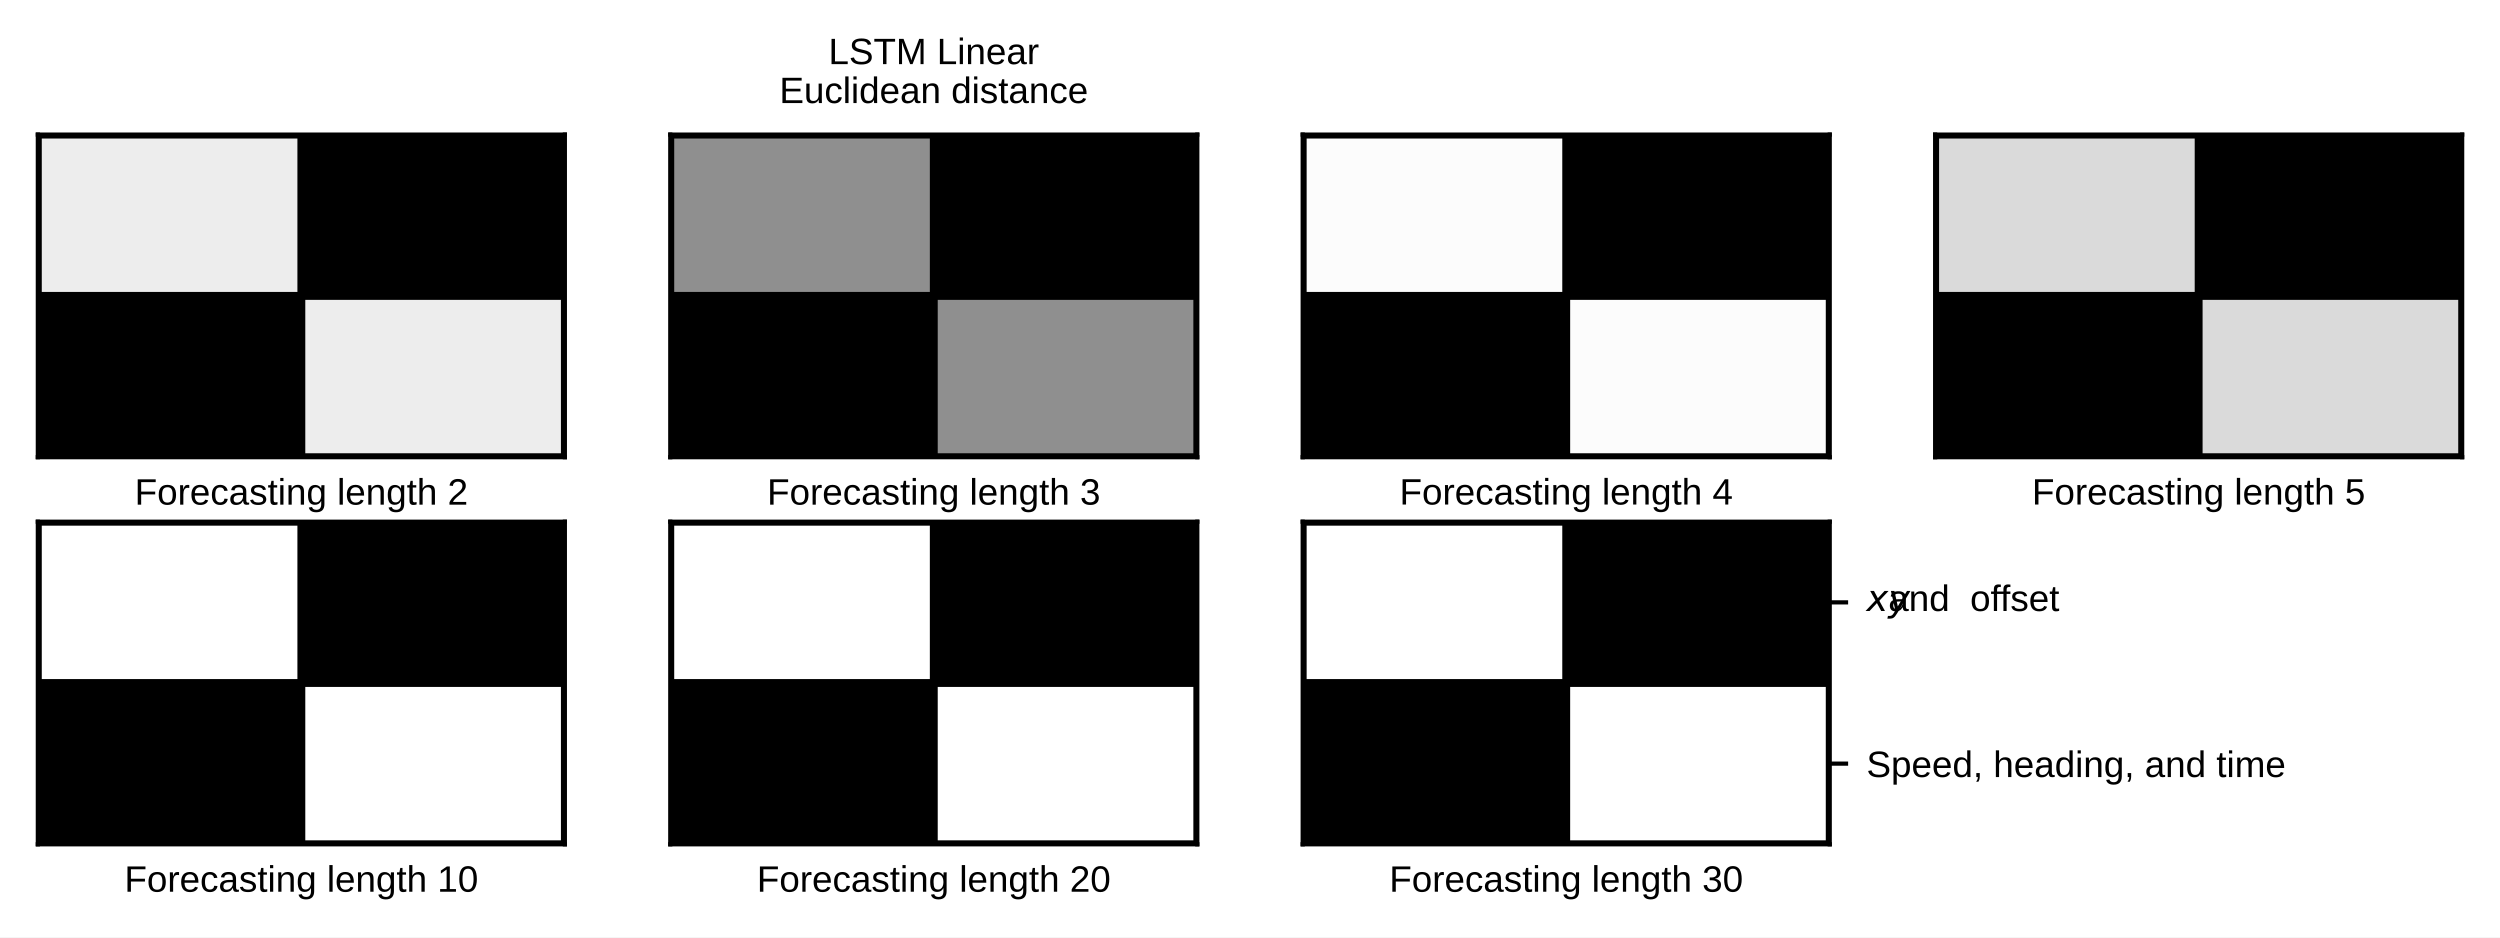
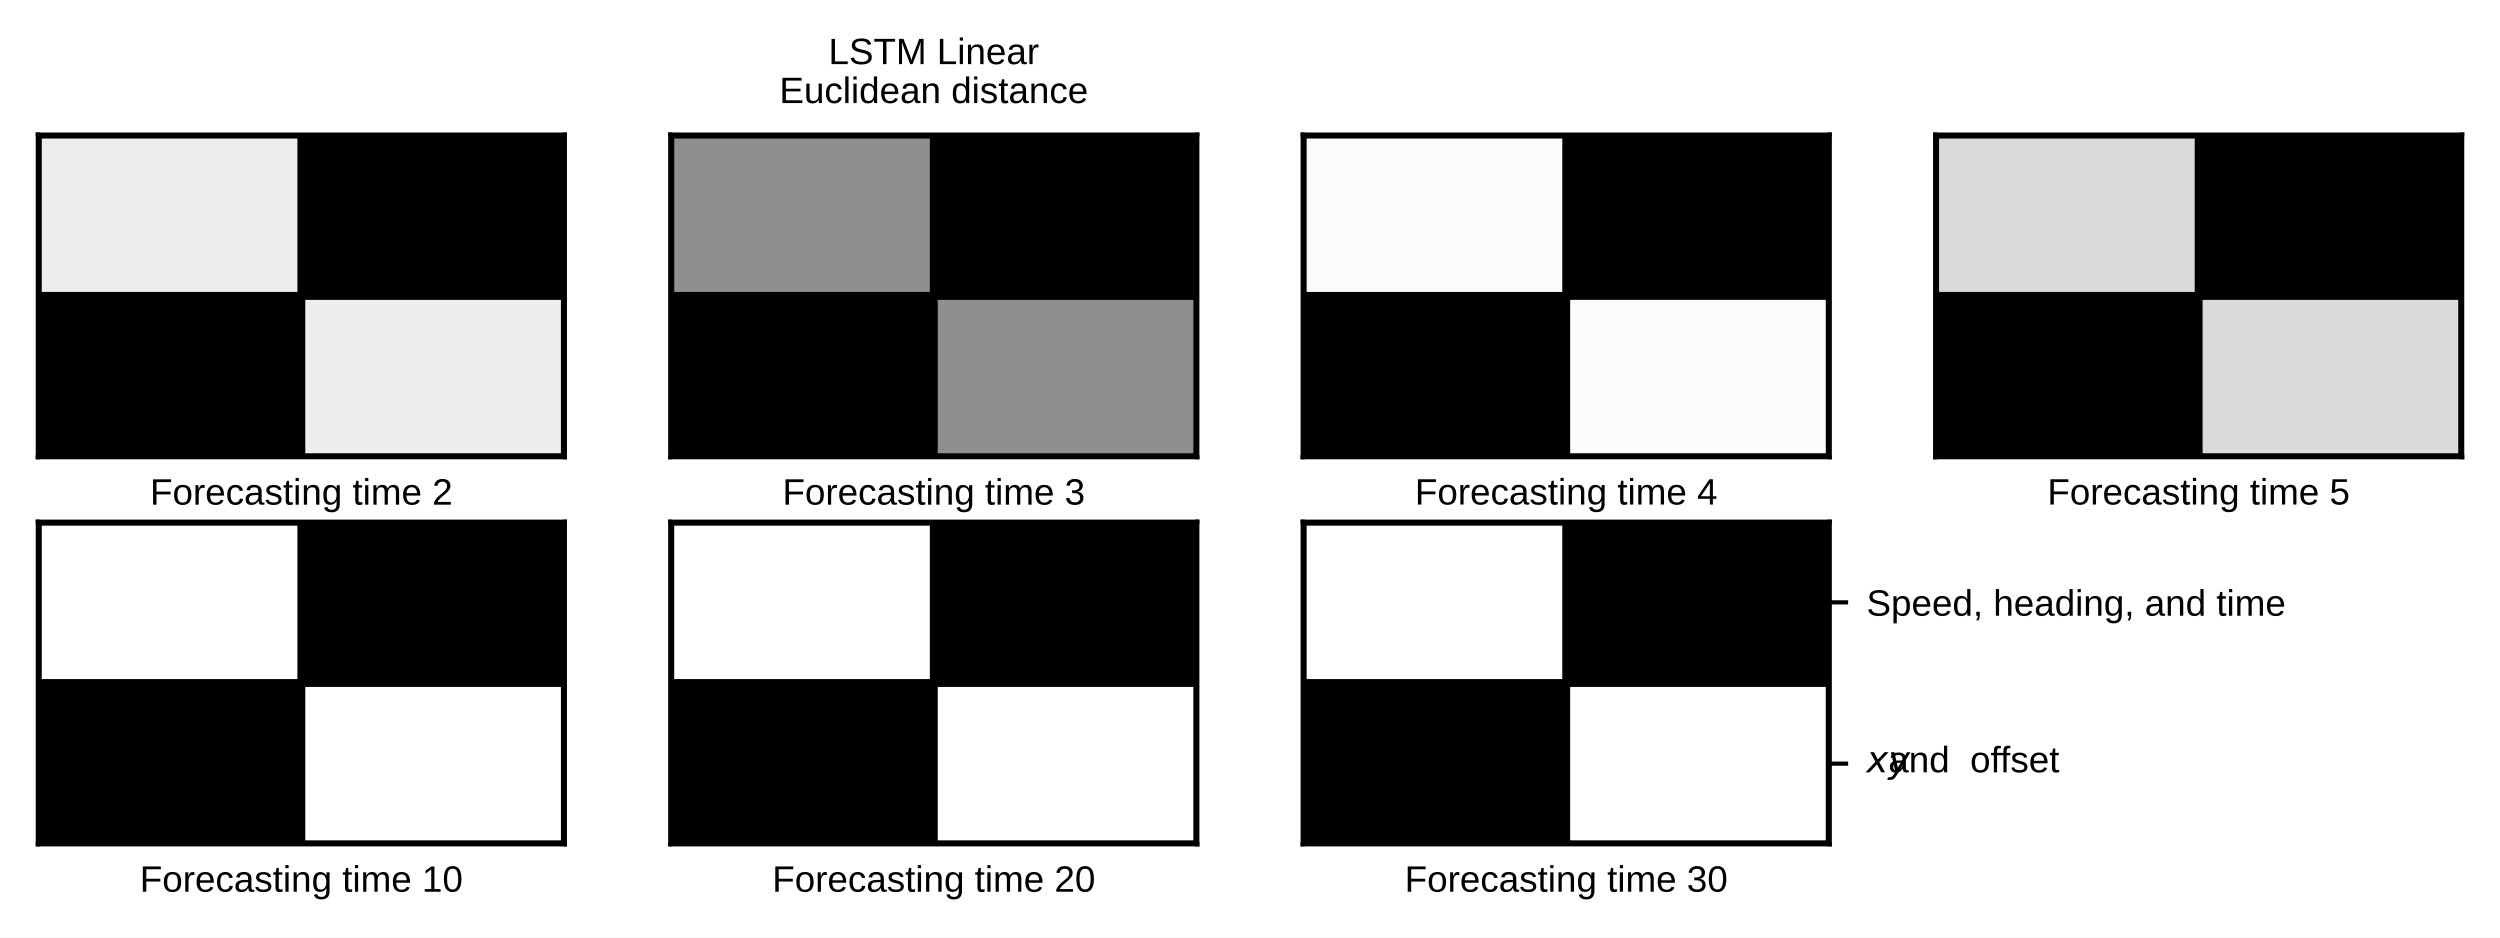
<svg xmlns="http://www.w3.org/2000/svg" xmlns:xlink="http://www.w3.org/1999/xlink" width="475.739pt" height="178.372pt" viewBox="0 0 475.739 178.372" version="1.1">
  <defs>
    <style type="text/css">*{stroke-linejoin: round; stroke-linecap: butt}</style>
  </defs>
  <g id="figure_1">
    <g id="patch_1">
      <path d="M 0 178.372  L 475.739 178.372  L 475.739 0  L 0 0  z " style="fill: #ffffff" />
    </g>
    <g id="axes_1">
      <g id="patch_2">
        <path d="M 7.2 87.002  L 107.491 87.002  L 107.491 25.614  L 7.2 25.614  z " style="fill: #ffffff" />
      </g>
      <g id="PolyCollection_1">
        <defs>
-           <path id="mf400316bfb" d="M 7.2 -122.064  L 7.2 -91.37  L 57.345 -91.37  L 57.345 -122.064  L 57.345 -122.064  L 7.2 -122.064  z " style="stroke: #000000" />
-         </defs>
-         <g clip-path="url(#pa39feb4197)">
-           <use xlink:href="#mf400316bfb" x="0" y="178.372" style="stroke: #000000" />
+           <path id="m8314c76e6b" d="M 7.2 -122.064  L 7.2 -91.37  L 57.345 -91.37  L 57.345 -122.064  L 57.345 -122.064  L 7.2 -122.064  z " style="stroke: #000000" />
+         </defs>
+         <g clip-path="url(#p6c5da72aea)">
+           <use xlink:href="#m8314c76e6b" x="0" y="178.372" style="stroke: #000000" />
        </g>
      </g>
      <g id="PolyCollection_2">
        <defs>
-           <path id="mfe07638ce0" d="M 7.2 -152.758  L 7.2 -122.064  L 57.345 -122.064  L 57.345 -152.758  L 57.345 -152.758  L 7.2 -152.758  z " style="stroke: #ededed" />
-         </defs>
-         <g clip-path="url(#pa39feb4197)">
-           <use xlink:href="#mfe07638ce0" x="0" y="178.372" style="fill: #ededed; stroke: #ededed" />
+           <path id="ma9a4e4df95" d="M 7.2 -152.758  L 7.2 -122.064  L 57.345 -122.064  L 57.345 -152.758  L 57.345 -152.758  L 7.2 -152.758  z " style="stroke: #ededed" />
+         </defs>
+         <g clip-path="url(#p6c5da72aea)">
+           <use xlink:href="#ma9a4e4df95" x="0" y="178.372" style="fill: #ededed; stroke: #ededed" />
        </g>
      </g>
      <g id="PolyCollection_3">
        <defs>
-           <path id="m0227c30275" d="M 57.345 -122.064  L 57.345 -91.37  L 107.491 -91.37  L 107.491 -122.064  L 107.491 -122.064  L 57.345 -122.064  z " style="stroke: #ededed" />
-         </defs>
-         <g clip-path="url(#pa39feb4197)">
-           <use xlink:href="#m0227c30275" x="0" y="178.372" style="fill: #ededed; stroke: #ededed" />
+           <path id="m4bf98675f6" d="M 57.345 -122.064  L 57.345 -91.37  L 107.491 -91.37  L 107.491 -122.064  L 107.491 -122.064  L 57.345 -122.064  z " style="stroke: #ededed" />
+         </defs>
+         <g clip-path="url(#p6c5da72aea)">
+           <use xlink:href="#m4bf98675f6" x="0" y="178.372" style="fill: #ededed; stroke: #ededed" />
        </g>
      </g>
      <g id="PolyCollection_4">
        <defs>
-           <path id="mcc2dabfbc1" d="M 57.345 -152.758  L 57.345 -122.064  L 107.491 -122.064  L 107.491 -152.758  L 107.491 -152.758  L 57.345 -152.758  z " style="stroke: #000000" />
-         </defs>
-         <g clip-path="url(#pa39feb4197)">
-           <use xlink:href="#mcc2dabfbc1" x="0" y="178.372" style="stroke: #000000" />
+           <path id="mb73d7c0e45" d="M 57.345 -152.758  L 57.345 -122.064  L 107.491 -122.064  L 107.491 -152.758  L 107.491 -152.758  L 57.345 -152.758  z " style="stroke: #000000" />
+         </defs>
+         <g clip-path="url(#p6c5da72aea)">
+           <use xlink:href="#mb73d7c0e45" x="0" y="178.372" style="stroke: #000000" />
        </g>
      </g>
      <g id="matplotlib.axis_1">
        <g id="text_1">
-           <text style="font: 7px 'Arial'; text-anchor: middle" x="57.345" y="96.033" transform="rotate(-0 57.3455 96.03333)">Forecasting length 2</text>
+           <text style="font: 7px 'Arial'; text-anchor: middle" x="57.345" y="96.033" transform="rotate(-0 57.3455 96.03333)">Forecasting time 2</text>
        </g>
      </g>
      <g id="matplotlib.axis_2" />
      <g id="line2d_1">
-         <path d="M 7.2 87.002  L 7.2 25.614  " clip-path="url(#pa39feb4197)" style="fill: none; stroke: #000000; stroke-width: 1.5; stroke-linecap: square" />
+         <path d="M 7.2 87.002  L 7.2 25.614  " clip-path="url(#p6c5da72aea)" style="fill: none; stroke: #000000; stroke-width: 1.5; stroke-linecap: square" />
      </g>
      <g id="line2d_2">
-         <path d="M 7.2 87.002  L 107.491 87.002  " clip-path="url(#pa39feb4197)" style="fill: none; stroke: #000000; stroke-width: 1.5; stroke-linecap: square" />
+         <path d="M 7.2 87.002  L 107.491 87.002  " clip-path="url(#p6c5da72aea)" style="fill: none; stroke: #000000; stroke-width: 1.5; stroke-linecap: square" />
      </g>
      <g id="line2d_3">
-         <path d="M 57.345 87.002  L 57.345 25.614  " clip-path="url(#pa39feb4197)" style="fill: none; stroke: #000000; stroke-width: 1.5; stroke-linecap: square" />
+         <path d="M 57.345 87.002  L 57.345 25.614  " clip-path="url(#p6c5da72aea)" style="fill: none; stroke: #000000; stroke-width: 1.5; stroke-linecap: square" />
      </g>
      <g id="line2d_4">
-         <path d="M 7.2 56.308  L 107.491 56.308  " clip-path="url(#pa39feb4197)" style="fill: none; stroke: #000000; stroke-width: 1.5; stroke-linecap: square" />
+         <path d="M 7.2 56.308  L 107.491 56.308  " clip-path="url(#p6c5da72aea)" style="fill: none; stroke: #000000; stroke-width: 1.5; stroke-linecap: square" />
      </g>
      <g id="line2d_5">
-         <path d="M 107.491 87.002  L 107.491 25.614  " clip-path="url(#pa39feb4197)" style="fill: none; stroke: #000000; stroke-width: 1.5; stroke-linecap: square" />
+         <path d="M 107.491 87.002  L 107.491 25.614  " clip-path="url(#p6c5da72aea)" style="fill: none; stroke: #000000; stroke-width: 1.5; stroke-linecap: square" />
      </g>
      <g id="line2d_6">
-         <path d="M 7.2 25.614  L 107.491 25.614  " clip-path="url(#pa39feb4197)" style="fill: none; stroke: #000000; stroke-width: 1.5; stroke-linecap: square" />
+         <path d="M 7.2 25.614  L 107.491 25.614  " clip-path="url(#p6c5da72aea)" style="fill: none; stroke: #000000; stroke-width: 1.5; stroke-linecap: square" />
      </g>
      <g id="patch_3">
        <path d="M 7.2 87.002  L 7.2 25.614  " style="fill: none; stroke: #000000; stroke-width: 0.8; stroke-linejoin: miter; stroke-linecap: square" />
      </g>
      <g id="patch_4">
        <path d="M 107.491 87.002  L 107.491 25.614  " style="fill: none; stroke: #000000; stroke-width: 0.8; stroke-linejoin: miter; stroke-linecap: square" />
      </g>
      <g id="patch_5">
        <path d="M 7.2 87.002  L 107.491 87.002  " style="fill: none; stroke: #000000; stroke-width: 0.8; stroke-linejoin: miter; stroke-linecap: square" />
      </g>
      <g id="patch_6">
        <path d="M 7.2 25.614  L 107.491 25.614  " style="fill: none; stroke: #000000; stroke-width: 0.8; stroke-linejoin: miter; stroke-linecap: square" />
      </g>
    </g>
    <g id="axes_2">
      <g id="patch_7">
        <path d="M 127.549 87.002  L 227.84 87.002  L 227.84 25.614  L 127.549 25.614  z " style="fill: #ffffff" />
      </g>
      <g id="PolyCollection_5">
        <defs>
-           <path id="m4696176c67" d="M 127.549 -122.064  L 127.549 -91.37  L 177.695 -91.37  L 177.695 -122.064  L 177.695 -122.064  L 127.549 -122.064  z " style="stroke: #000000" />
-         </defs>
-         <g clip-path="url(#pc6fb4c601c)">
-           <use xlink:href="#m4696176c67" x="0" y="178.372" style="stroke: #000000" />
+           <path id="m1f03cf875f" d="M 127.549 -122.064  L 127.549 -91.37  L 177.695 -91.37  L 177.695 -122.064  L 177.695 -122.064  L 127.549 -122.064  z " style="stroke: #000000" />
+         </defs>
+         <g clip-path="url(#p5f15216872)">
+           <use xlink:href="#m1f03cf875f" x="0" y="178.372" style="stroke: #000000" />
        </g>
      </g>
      <g id="PolyCollection_6">
        <defs>
-           <path id="mbc554d046a" d="M 127.549 -152.758  L 127.549 -122.064  L 177.695 -122.064  L 177.695 -152.758  L 177.695 -152.758  L 127.549 -152.758  z " style="stroke: #8f8f8f" />
-         </defs>
-         <g clip-path="url(#pc6fb4c601c)">
-           <use xlink:href="#mbc554d046a" x="0" y="178.372" style="fill: #8f8f8f; stroke: #8f8f8f" />
+           <path id="m1bc006b5ba" d="M 127.549 -152.758  L 127.549 -122.064  L 177.695 -122.064  L 177.695 -152.758  L 177.695 -152.758  L 127.549 -152.758  z " style="stroke: #8f8f8f" />
+         </defs>
+         <g clip-path="url(#p5f15216872)">
+           <use xlink:href="#m1bc006b5ba" x="0" y="178.372" style="fill: #8f8f8f; stroke: #8f8f8f" />
        </g>
      </g>
      <g id="PolyCollection_7">
        <defs>
-           <path id="mcd23a98f0e" d="M 177.695 -122.064  L 177.695 -91.37  L 227.84 -91.37  L 227.84 -122.064  L 227.84 -122.064  L 177.695 -122.064  z " style="stroke: #8f8f8f" />
-         </defs>
-         <g clip-path="url(#pc6fb4c601c)">
-           <use xlink:href="#mcd23a98f0e" x="0" y="178.372" style="fill: #8f8f8f; stroke: #8f8f8f" />
+           <path id="m09c5ff8a69" d="M 177.695 -122.064  L 177.695 -91.37  L 227.84 -91.37  L 227.84 -122.064  L 227.84 -122.064  L 177.695 -122.064  z " style="stroke: #8f8f8f" />
+         </defs>
+         <g clip-path="url(#p5f15216872)">
+           <use xlink:href="#m09c5ff8a69" x="0" y="178.372" style="fill: #8f8f8f; stroke: #8f8f8f" />
        </g>
      </g>
      <g id="PolyCollection_8">
        <defs>
-           <path id="md37a3280e9" d="M 177.695 -152.758  L 177.695 -122.064  L 227.84 -122.064  L 227.84 -152.758  L 227.84 -152.758  L 177.695 -152.758  z " style="stroke: #000000" />
-         </defs>
-         <g clip-path="url(#pc6fb4c601c)">
-           <use xlink:href="#md37a3280e9" x="0" y="178.372" style="stroke: #000000" />
+           <path id="m9b284248ed" d="M 177.695 -152.758  L 177.695 -122.064  L 227.84 -122.064  L 227.84 -152.758  L 227.84 -152.758  L 177.695 -152.758  z " style="stroke: #000000" />
+         </defs>
+         <g clip-path="url(#p5f15216872)">
+           <use xlink:href="#m9b284248ed" x="0" y="178.372" style="stroke: #000000" />
        </g>
      </g>
      <g id="matplotlib.axis_3">
        <g id="text_2">
-           <text style="font: 7px 'Arial'; text-anchor: middle" x="177.695" y="96.033" transform="rotate(-0 177.6947 96.03333)">Forecasting length 3</text>
+           <text style="font: 7px 'Arial'; text-anchor: middle" x="177.695" y="96.033" transform="rotate(-0 177.6947 96.03333)">Forecasting time 3</text>
        </g>
      </g>
      <g id="matplotlib.axis_4" />
      <g id="line2d_7">
-         <path d="M 127.549 87.002  L 127.549 25.614  " clip-path="url(#pc6fb4c601c)" style="fill: none; stroke: #000000; stroke-width: 1.5; stroke-linecap: square" />
+         <path d="M 127.549 87.002  L 127.549 25.614  " clip-path="url(#p5f15216872)" style="fill: none; stroke: #000000; stroke-width: 1.5; stroke-linecap: square" />
      </g>
      <g id="line2d_8">
-         <path d="M 127.549 87.002  L 227.84 87.002  " clip-path="url(#pc6fb4c601c)" style="fill: none; stroke: #000000; stroke-width: 1.5; stroke-linecap: square" />
+         <path d="M 127.549 87.002  L 227.84 87.002  " clip-path="url(#p5f15216872)" style="fill: none; stroke: #000000; stroke-width: 1.5; stroke-linecap: square" />
      </g>
      <g id="line2d_9">
-         <path d="M 177.695 87.002  L 177.695 25.614  " clip-path="url(#pc6fb4c601c)" style="fill: none; stroke: #000000; stroke-width: 1.5; stroke-linecap: square" />
+         <path d="M 177.695 87.002  L 177.695 25.614  " clip-path="url(#p5f15216872)" style="fill: none; stroke: #000000; stroke-width: 1.5; stroke-linecap: square" />
      </g>
      <g id="line2d_10">
-         <path d="M 127.549 56.308  L 227.84 56.308  " clip-path="url(#pc6fb4c601c)" style="fill: none; stroke: #000000; stroke-width: 1.5; stroke-linecap: square" />
+         <path d="M 127.549 56.308  L 227.84 56.308  " clip-path="url(#p5f15216872)" style="fill: none; stroke: #000000; stroke-width: 1.5; stroke-linecap: square" />
      </g>
      <g id="line2d_11">
-         <path d="M 227.84 87.002  L 227.84 25.614  " clip-path="url(#pc6fb4c601c)" style="fill: none; stroke: #000000; stroke-width: 1.5; stroke-linecap: square" />
+         <path d="M 227.84 87.002  L 227.84 25.614  " clip-path="url(#p5f15216872)" style="fill: none; stroke: #000000; stroke-width: 1.5; stroke-linecap: square" />
      </g>
      <g id="line2d_12">
-         <path d="M 127.549 25.614  L 227.84 25.614  " clip-path="url(#pc6fb4c601c)" style="fill: none; stroke: #000000; stroke-width: 1.5; stroke-linecap: square" />
+         <path d="M 127.549 25.614  L 227.84 25.614  " clip-path="url(#p5f15216872)" style="fill: none; stroke: #000000; stroke-width: 1.5; stroke-linecap: square" />
      </g>
      <g id="patch_8">
        <path d="M 127.549 87.002  L 127.549 25.614  " style="fill: none; stroke: #000000; stroke-width: 0.8; stroke-linejoin: miter; stroke-linecap: square" />
      </g>
      <g id="patch_9">
        <path d="M 227.84 87.002  L 227.84 25.614  " style="fill: none; stroke: #000000; stroke-width: 0.8; stroke-linejoin: miter; stroke-linecap: square" />
      </g>
      <g id="patch_10">
        <path d="M 127.549 87.002  L 227.84 87.002  " style="fill: none; stroke: #000000; stroke-width: 0.8; stroke-linejoin: miter; stroke-linecap: square" />
      </g>
      <g id="patch_11">
        <path d="M 127.549 25.614  L 227.84 25.614  " style="fill: none; stroke: #000000; stroke-width: 0.8; stroke-linejoin: miter; stroke-linecap: square" />
      </g>
      <g id="text_3">
        <text style="font: 7px 'Arial'" transform="translate(157.6599 12.21047)">LSTM Linear</text>
        <text style="font: 7px 'Arial'" transform="translate(148.3155 19.61428)">Euclidean distance</text>
      </g>
    </g>
    <g id="axes_3">
      <g id="patch_12">
        <path d="M 247.898 87.002  L 348.189 87.002  L 348.189 25.614  L 247.898 25.614  z " style="fill: #ffffff" />
      </g>
      <g id="PolyCollection_9">
        <defs>
-           <path id="m88800ade24" d="M 247.898 -122.064  L 247.898 -91.37  L 298.044 -91.37  L 298.044 -122.064  L 298.044 -122.064  L 247.898 -122.064  z " style="stroke: #000000" />
-         </defs>
-         <g clip-path="url(#p0aef32860d)">
-           <use xlink:href="#m88800ade24" x="0" y="178.372" style="stroke: #000000" />
+           <path id="mc2c8c46831" d="M 247.898 -122.064  L 247.898 -91.37  L 298.044 -91.37  L 298.044 -122.064  L 298.044 -122.064  L 247.898 -122.064  z " style="stroke: #000000" />
+         </defs>
+         <g clip-path="url(#p2a0eef3636)">
+           <use xlink:href="#mc2c8c46831" x="0" y="178.372" style="stroke: #000000" />
        </g>
      </g>
      <g id="PolyCollection_10">
        <defs>
-           <path id="m1be08e0ba4" d="M 247.898 -152.758  L 247.898 -122.064  L 298.044 -122.064  L 298.044 -152.758  L 298.044 -152.758  L 247.898 -152.758  z " style="stroke: #fcfcfc" />
-         </defs>
-         <g clip-path="url(#p0aef32860d)">
-           <use xlink:href="#m1be08e0ba4" x="0" y="178.372" style="fill: #fcfcfc; stroke: #fcfcfc" />
+           <path id="m6ede5ce226" d="M 247.898 -152.758  L 247.898 -122.064  L 298.044 -122.064  L 298.044 -152.758  L 298.044 -152.758  L 247.898 -152.758  z " style="stroke: #fcfcfc" />
+         </defs>
+         <g clip-path="url(#p2a0eef3636)">
+           <use xlink:href="#m6ede5ce226" x="0" y="178.372" style="fill: #fcfcfc; stroke: #fcfcfc" />
        </g>
      </g>
      <g id="PolyCollection_11">
        <defs>
-           <path id="mac805cefb1" d="M 298.044 -122.064  L 298.044 -91.37  L 348.189 -91.37  L 348.189 -122.064  L 348.189 -122.064  L 298.044 -122.064  z " style="stroke: #fcfcfc" />
-         </defs>
-         <g clip-path="url(#p0aef32860d)">
-           <use xlink:href="#mac805cefb1" x="0" y="178.372" style="fill: #fcfcfc; stroke: #fcfcfc" />
+           <path id="ma57a565a5c" d="M 298.044 -122.064  L 298.044 -91.37  L 348.189 -91.37  L 348.189 -122.064  L 348.189 -122.064  L 298.044 -122.064  z " style="stroke: #fcfcfc" />
+         </defs>
+         <g clip-path="url(#p2a0eef3636)">
+           <use xlink:href="#ma57a565a5c" x="0" y="178.372" style="fill: #fcfcfc; stroke: #fcfcfc" />
        </g>
      </g>
      <g id="PolyCollection_12">
        <defs>
-           <path id="m95efe1d36f" d="M 298.044 -152.758  L 298.044 -122.064  L 348.189 -122.064  L 348.189 -152.758  L 348.189 -152.758  L 298.044 -152.758  z " style="stroke: #000000" />
-         </defs>
-         <g clip-path="url(#p0aef32860d)">
-           <use xlink:href="#m95efe1d36f" x="0" y="178.372" style="stroke: #000000" />
+           <path id="m7ab58453f7" d="M 298.044 -152.758  L 298.044 -122.064  L 348.189 -122.064  L 348.189 -152.758  L 348.189 -152.758  L 298.044 -152.758  z " style="stroke: #000000" />
+         </defs>
+         <g clip-path="url(#p2a0eef3636)">
+           <use xlink:href="#m7ab58453f7" x="0" y="178.372" style="stroke: #000000" />
        </g>
      </g>
      <g id="matplotlib.axis_5">
        <g id="text_4">
-           <text style="font: 7px 'Arial'; text-anchor: middle" x="298.044" y="96.013" transform="rotate(-0 298.0439 96.01255)">Forecasting length 4</text>
+           <text style="font: 7px 'Arial'; text-anchor: middle" x="298.044" y="96.013" transform="rotate(-0 298.0439 96.01255)">Forecasting time 4</text>
        </g>
      </g>
      <g id="matplotlib.axis_6" />
      <g id="line2d_13">
-         <path d="M 247.898 87.002  L 247.898 25.614  " clip-path="url(#p0aef32860d)" style="fill: none; stroke: #000000; stroke-width: 1.5; stroke-linecap: square" />
+         <path d="M 247.898 87.002  L 247.898 25.614  " clip-path="url(#p2a0eef3636)" style="fill: none; stroke: #000000; stroke-width: 1.5; stroke-linecap: square" />
      </g>
      <g id="line2d_14">
-         <path d="M 247.898 87.002  L 348.189 87.002  " clip-path="url(#p0aef32860d)" style="fill: none; stroke: #000000; stroke-width: 1.5; stroke-linecap: square" />
+         <path d="M 247.898 87.002  L 348.189 87.002  " clip-path="url(#p2a0eef3636)" style="fill: none; stroke: #000000; stroke-width: 1.5; stroke-linecap: square" />
      </g>
      <g id="line2d_15">
-         <path d="M 298.044 87.002  L 298.044 25.614  " clip-path="url(#p0aef32860d)" style="fill: none; stroke: #000000; stroke-width: 1.5; stroke-linecap: square" />
+         <path d="M 298.044 87.002  L 298.044 25.614  " clip-path="url(#p2a0eef3636)" style="fill: none; stroke: #000000; stroke-width: 1.5; stroke-linecap: square" />
      </g>
      <g id="line2d_16">
-         <path d="M 247.898 56.308  L 348.189 56.308  " clip-path="url(#p0aef32860d)" style="fill: none; stroke: #000000; stroke-width: 1.5; stroke-linecap: square" />
+         <path d="M 247.898 56.308  L 348.189 56.308  " clip-path="url(#p2a0eef3636)" style="fill: none; stroke: #000000; stroke-width: 1.5; stroke-linecap: square" />
      </g>
      <g id="line2d_17">
-         <path d="M 348.189 87.002  L 348.189 25.614  " clip-path="url(#p0aef32860d)" style="fill: none; stroke: #000000; stroke-width: 1.5; stroke-linecap: square" />
+         <path d="M 348.189 87.002  L 348.189 25.614  " clip-path="url(#p2a0eef3636)" style="fill: none; stroke: #000000; stroke-width: 1.5; stroke-linecap: square" />
      </g>
      <g id="line2d_18">
-         <path d="M 247.898 25.614  L 348.189 25.614  " clip-path="url(#p0aef32860d)" style="fill: none; stroke: #000000; stroke-width: 1.5; stroke-linecap: square" />
+         <path d="M 247.898 25.614  L 348.189 25.614  " clip-path="url(#p2a0eef3636)" style="fill: none; stroke: #000000; stroke-width: 1.5; stroke-linecap: square" />
      </g>
      <g id="patch_13">
        <path d="M 247.898 87.002  L 247.898 25.614  " style="fill: none; stroke: #000000; stroke-width: 0.8; stroke-linejoin: miter; stroke-linecap: square" />
      </g>
      <g id="patch_14">
        <path d="M 348.189 87.002  L 348.189 25.614  " style="fill: none; stroke: #000000; stroke-width: 0.8; stroke-linejoin: miter; stroke-linecap: square" />
      </g>
      <g id="patch_15">
        <path d="M 247.898 87.002  L 348.189 87.002  " style="fill: none; stroke: #000000; stroke-width: 0.8; stroke-linejoin: miter; stroke-linecap: square" />
      </g>
      <g id="patch_16">
        <path d="M 247.898 25.614  L 348.189 25.614  " style="fill: none; stroke: #000000; stroke-width: 0.8; stroke-linejoin: miter; stroke-linecap: square" />
      </g>
    </g>
    <g id="axes_4">
      <g id="patch_17">
        <path d="M 368.248 87.002  L 468.539 87.002  L 468.539 25.614  L 368.248 25.614  z " style="fill: #ffffff" />
      </g>
      <g id="PolyCollection_13">
        <defs>
-           <path id="m7c55d3c45d" d="M 368.248 -122.064  L 368.248 -91.37  L 418.393 -91.37  L 418.393 -122.064  L 418.393 -122.064  L 368.248 -122.064  z " style="stroke: #000000" />
-         </defs>
-         <g clip-path="url(#pd57f104418)">
-           <use xlink:href="#m7c55d3c45d" x="0" y="178.372" style="stroke: #000000" />
+           <path id="m1356c5d38a" d="M 368.248 -122.064  L 368.248 -91.37  L 418.393 -91.37  L 418.393 -122.064  L 418.393 -122.064  L 368.248 -122.064  z " style="stroke: #000000" />
+         </defs>
+         <g clip-path="url(#pbbf26a228c)">
+           <use xlink:href="#m1356c5d38a" x="0" y="178.372" style="stroke: #000000" />
        </g>
      </g>
      <g id="PolyCollection_14">
        <defs>
-           <path id="m677527dffc" d="M 368.248 -152.758  L 368.248 -122.064  L 418.393 -122.064  L 418.393 -152.758  L 418.393 -152.758  L 368.248 -152.758  z " style="stroke: #dadada" />
-         </defs>
-         <g clip-path="url(#pd57f104418)">
-           <use xlink:href="#m677527dffc" x="0" y="178.372" style="fill: #dadada; stroke: #dadada" />
+           <path id="m125666b033" d="M 368.248 -152.758  L 368.248 -122.064  L 418.393 -122.064  L 418.393 -152.758  L 418.393 -152.758  L 368.248 -152.758  z " style="stroke: #dadada" />
+         </defs>
+         <g clip-path="url(#pbbf26a228c)">
+           <use xlink:href="#m125666b033" x="0" y="178.372" style="fill: #dadada; stroke: #dadada" />
        </g>
      </g>
      <g id="PolyCollection_15">
        <defs>
-           <path id="m211acd43d9" d="M 418.393 -122.064  L 418.393 -91.37  L 468.539 -91.37  L 468.539 -122.064  L 468.539 -122.064  L 418.393 -122.064  z " style="stroke: #dadada" />
-         </defs>
-         <g clip-path="url(#pd57f104418)">
-           <use xlink:href="#m211acd43d9" x="0" y="178.372" style="fill: #dadada; stroke: #dadada" />
+           <path id="m441ae43943" d="M 418.393 -122.064  L 418.393 -91.37  L 468.539 -91.37  L 468.539 -122.064  L 468.539 -122.064  L 418.393 -122.064  z " style="stroke: #dadada" />
+         </defs>
+         <g clip-path="url(#pbbf26a228c)">
+           <use xlink:href="#m441ae43943" x="0" y="178.372" style="fill: #dadada; stroke: #dadada" />
        </g>
      </g>
      <g id="PolyCollection_16">
        <defs>
-           <path id="mde4d8b16a7" d="M 418.393 -152.758  L 418.393 -122.064  L 468.539 -122.064  L 468.539 -152.758  L 468.539 -152.758  L 418.393 -152.758  z " style="stroke: #000000" />
-         </defs>
-         <g clip-path="url(#pd57f104418)">
-           <use xlink:href="#mde4d8b16a7" x="0" y="178.372" style="stroke: #000000" />
+           <path id="md76b485716" d="M 418.393 -152.758  L 418.393 -122.064  L 468.539 -122.064  L 468.539 -152.758  L 468.539 -152.758  L 418.393 -152.758  z " style="stroke: #000000" />
+         </defs>
+         <g clip-path="url(#pbbf26a228c)">
+           <use xlink:href="#md76b485716" x="0" y="178.372" style="stroke: #000000" />
        </g>
      </g>
      <g id="matplotlib.axis_7">
        <g id="text_5">
-           <text style="font: 7px 'Arial'; text-anchor: middle" x="418.393" y="96.013" transform="rotate(-0 418.3931 96.01255)">Forecasting length 5</text>
+           <text style="font: 7px 'Arial'; text-anchor: middle" x="418.393" y="96.013" transform="rotate(-0 418.3931 96.01255)">Forecasting time 5</text>
        </g>
      </g>
      <g id="matplotlib.axis_8" />
      <g id="line2d_19">
-         <path d="M 368.248 87.002  L 368.248 25.614  " clip-path="url(#pd57f104418)" style="fill: none; stroke: #000000; stroke-width: 1.5; stroke-linecap: square" />
+         <path d="M 368.248 87.002  L 368.248 25.614  " clip-path="url(#pbbf26a228c)" style="fill: none; stroke: #000000; stroke-width: 1.5; stroke-linecap: square" />
      </g>
      <g id="line2d_20">
-         <path d="M 368.248 87.002  L 468.539 87.002  " clip-path="url(#pd57f104418)" style="fill: none; stroke: #000000; stroke-width: 1.5; stroke-linecap: square" />
+         <path d="M 368.248 87.002  L 468.539 87.002  " clip-path="url(#pbbf26a228c)" style="fill: none; stroke: #000000; stroke-width: 1.5; stroke-linecap: square" />
      </g>
      <g id="line2d_21">
-         <path d="M 418.393 87.002  L 418.393 25.614  " clip-path="url(#pd57f104418)" style="fill: none; stroke: #000000; stroke-width: 1.5; stroke-linecap: square" />
+         <path d="M 418.393 87.002  L 418.393 25.614  " clip-path="url(#pbbf26a228c)" style="fill: none; stroke: #000000; stroke-width: 1.5; stroke-linecap: square" />
      </g>
      <g id="line2d_22">
-         <path d="M 368.248 56.308  L 468.539 56.308  " clip-path="url(#pd57f104418)" style="fill: none; stroke: #000000; stroke-width: 1.5; stroke-linecap: square" />
+         <path d="M 368.248 56.308  L 468.539 56.308  " clip-path="url(#pbbf26a228c)" style="fill: none; stroke: #000000; stroke-width: 1.5; stroke-linecap: square" />
      </g>
      <g id="line2d_23">
-         <path d="M 468.539 87.002  L 468.539 25.614  " clip-path="url(#pd57f104418)" style="fill: none; stroke: #000000; stroke-width: 1.5; stroke-linecap: square" />
+         <path d="M 468.539 87.002  L 468.539 25.614  " clip-path="url(#pbbf26a228c)" style="fill: none; stroke: #000000; stroke-width: 1.5; stroke-linecap: square" />
      </g>
      <g id="line2d_24">
-         <path d="M 368.248 25.614  L 468.539 25.614  " clip-path="url(#pd57f104418)" style="fill: none; stroke: #000000; stroke-width: 1.5; stroke-linecap: square" />
+         <path d="M 368.248 25.614  L 468.539 25.614  " clip-path="url(#pbbf26a228c)" style="fill: none; stroke: #000000; stroke-width: 1.5; stroke-linecap: square" />
      </g>
      <g id="patch_18">
        <path d="M 368.248 87.002  L 368.248 25.614  " style="fill: none; stroke: #000000; stroke-width: 0.8; stroke-linejoin: miter; stroke-linecap: square" />
      </g>
      <g id="patch_19">
        <path d="M 468.539 87.002  L 468.539 25.614  " style="fill: none; stroke: #000000; stroke-width: 0.8; stroke-linejoin: miter; stroke-linecap: square" />
      </g>
      <g id="patch_20">
        <path d="M 368.248 87.002  L 468.539 87.002  " style="fill: none; stroke: #000000; stroke-width: 0.8; stroke-linejoin: miter; stroke-linecap: square" />
      </g>
      <g id="patch_21">
        <path d="M 368.248 25.614  L 468.539 25.614  " style="fill: none; stroke: #000000; stroke-width: 0.8; stroke-linejoin: miter; stroke-linecap: square" />
      </g>
    </g>
    <g id="axes_5">
      <g id="patch_22">
        <path d="M 7.2 160.667  L 107.491 160.667  L 107.491 99.28  L 7.2 99.28  z " style="fill: #ffffff" />
      </g>
      <g id="PolyCollection_17">
        <defs>
-           <path id="m4586b2fec0" d="M 7.2 -48.398  L 7.2 -17.705  L 57.345 -17.705  L 57.345 -48.398  L 57.345 -48.398  L 7.2 -48.398  z " style="stroke: #000000" />
-         </defs>
-         <g clip-path="url(#p38c4046b96)">
-           <use xlink:href="#m4586b2fec0" x="0" y="178.372" style="stroke: #000000" />
+           <path id="mc06e4ab256" d="M 7.2 -48.398  L 7.2 -17.705  L 57.345 -17.705  L 57.345 -48.398  L 57.345 -48.398  L 7.2 -48.398  z " style="stroke: #000000" />
+         </defs>
+         <g clip-path="url(#pf7bd6ae2c3)">
+           <use xlink:href="#mc06e4ab256" x="0" y="178.372" style="stroke: #000000" />
        </g>
      </g>
      <g id="PolyCollection_18">
        <defs>
-           <path id="mcfd6088035" d="M 7.2 -79.092  L 7.2 -48.398  L 57.345 -48.398  L 57.345 -79.092  L 57.345 -79.092  L 7.2 -79.092  z " style="stroke: #ffffff" />
-         </defs>
-         <g clip-path="url(#p38c4046b96)">
-           <use xlink:href="#mcfd6088035" x="0" y="178.372" style="fill: #ffffff; stroke: #ffffff" />
+           <path id="me9f2cd6a57" d="M 7.2 -79.092  L 7.2 -48.398  L 57.345 -48.398  L 57.345 -79.092  L 57.345 -79.092  L 7.2 -79.092  z " style="stroke: #ffffff" />
+         </defs>
+         <g clip-path="url(#pf7bd6ae2c3)">
+           <use xlink:href="#me9f2cd6a57" x="0" y="178.372" style="fill: #ffffff; stroke: #ffffff" />
        </g>
      </g>
      <g id="PolyCollection_19">
        <defs>
-           <path id="m3b5fb650b1" d="M 57.345 -48.398  L 57.345 -17.705  L 107.491 -17.705  L 107.491 -48.398  L 107.491 -48.398  L 57.345 -48.398  z " style="stroke: #ffffff" />
-         </defs>
-         <g clip-path="url(#p38c4046b96)">
-           <use xlink:href="#m3b5fb650b1" x="0" y="178.372" style="fill: #ffffff; stroke: #ffffff" />
+           <path id="m7ce78edc2a" d="M 57.345 -48.398  L 57.345 -17.705  L 107.491 -17.705  L 107.491 -48.398  L 107.491 -48.398  L 57.345 -48.398  z " style="stroke: #ffffff" />
+         </defs>
+         <g clip-path="url(#pf7bd6ae2c3)">
+           <use xlink:href="#m7ce78edc2a" x="0" y="178.372" style="fill: #ffffff; stroke: #ffffff" />
        </g>
      </g>
      <g id="PolyCollection_20">
        <defs>
-           <path id="mf04277a213" d="M 57.345 -79.092  L 57.345 -48.398  L 107.491 -48.398  L 107.491 -79.092  L 107.491 -79.092  L 57.345 -79.092  z " style="stroke: #000000" />
-         </defs>
-         <g clip-path="url(#p38c4046b96)">
-           <use xlink:href="#mf04277a213" x="0" y="178.372" style="stroke: #000000" />
+           <path id="m10efbcf66a" d="M 57.345 -79.092  L 57.345 -48.398  L 107.491 -48.398  L 107.491 -79.092  L 107.491 -79.092  L 57.345 -79.092  z " style="stroke: #000000" />
+         </defs>
+         <g clip-path="url(#pf7bd6ae2c3)">
+           <use xlink:href="#m10efbcf66a" x="0" y="178.372" style="stroke: #000000" />
        </g>
      </g>
      <g id="matplotlib.axis_9">
        <g id="text_6">
-           <text style="font: 7px 'Arial'; text-anchor: middle" x="57.345" y="169.699" transform="rotate(-0 57.3455 169.6987)">Forecasting length 10</text>
+           <text style="font: 7px 'Arial'; text-anchor: middle" x="57.345" y="169.699" transform="rotate(-0 57.3455 169.6987)">Forecasting time 10</text>
        </g>
      </g>
      <g id="matplotlib.axis_10" />
      <g id="line2d_25">
-         <path d="M 7.2 160.667  L 7.2 99.28  " clip-path="url(#p38c4046b96)" style="fill: none; stroke: #000000; stroke-width: 1.5; stroke-linecap: square" />
+         <path d="M 7.2 160.667  L 7.2 99.28  " clip-path="url(#pf7bd6ae2c3)" style="fill: none; stroke: #000000; stroke-width: 1.5; stroke-linecap: square" />
      </g>
      <g id="line2d_26">
-         <path d="M 7.2 160.667  L 107.491 160.667  " clip-path="url(#p38c4046b96)" style="fill: none; stroke: #000000; stroke-width: 1.5; stroke-linecap: square" />
+         <path d="M 7.2 160.667  L 107.491 160.667  " clip-path="url(#pf7bd6ae2c3)" style="fill: none; stroke: #000000; stroke-width: 1.5; stroke-linecap: square" />
      </g>
      <g id="line2d_27">
-         <path d="M 57.345 160.667  L 57.345 99.28  " clip-path="url(#p38c4046b96)" style="fill: none; stroke: #000000; stroke-width: 1.5; stroke-linecap: square" />
+         <path d="M 57.345 160.667  L 57.345 99.28  " clip-path="url(#pf7bd6ae2c3)" style="fill: none; stroke: #000000; stroke-width: 1.5; stroke-linecap: square" />
      </g>
      <g id="line2d_28">
-         <path d="M 7.2 129.974  L 107.491 129.974  " clip-path="url(#p38c4046b96)" style="fill: none; stroke: #000000; stroke-width: 1.5; stroke-linecap: square" />
+         <path d="M 7.2 129.974  L 107.491 129.974  " clip-path="url(#pf7bd6ae2c3)" style="fill: none; stroke: #000000; stroke-width: 1.5; stroke-linecap: square" />
      </g>
      <g id="line2d_29">
-         <path d="M 107.491 160.667  L 107.491 99.28  " clip-path="url(#p38c4046b96)" style="fill: none; stroke: #000000; stroke-width: 1.5; stroke-linecap: square" />
+         <path d="M 107.491 160.667  L 107.491 99.28  " clip-path="url(#pf7bd6ae2c3)" style="fill: none; stroke: #000000; stroke-width: 1.5; stroke-linecap: square" />
      </g>
      <g id="line2d_30">
-         <path d="M 7.2 99.28  L 107.491 99.28  " clip-path="url(#p38c4046b96)" style="fill: none; stroke: #000000; stroke-width: 1.5; stroke-linecap: square" />
+         <path d="M 7.2 99.28  L 107.491 99.28  " clip-path="url(#pf7bd6ae2c3)" style="fill: none; stroke: #000000; stroke-width: 1.5; stroke-linecap: square" />
      </g>
      <g id="patch_23">
        <path d="M 7.2 160.667  L 7.2 99.28  " style="fill: none; stroke: #000000; stroke-width: 0.8; stroke-linejoin: miter; stroke-linecap: square" />
      </g>
      <g id="patch_24">
        <path d="M 107.491 160.667  L 107.491 99.28  " style="fill: none; stroke: #000000; stroke-width: 0.8; stroke-linejoin: miter; stroke-linecap: square" />
      </g>
      <g id="patch_25">
        <path d="M 7.2 160.667  L 107.491 160.667  " style="fill: none; stroke: #000000; stroke-width: 0.8; stroke-linejoin: miter; stroke-linecap: square" />
      </g>
      <g id="patch_26">
        <path d="M 7.2 99.28  L 107.491 99.28  " style="fill: none; stroke: #000000; stroke-width: 0.8; stroke-linejoin: miter; stroke-linecap: square" />
      </g>
    </g>
    <g id="axes_6">
      <g id="patch_27">
        <path d="M 127.549 160.667  L 227.84 160.667  L 227.84 99.28  L 127.549 99.28  z " style="fill: #ffffff" />
      </g>
      <g id="PolyCollection_21">
        <defs>
-           <path id="m4c9c9c23aa" d="M 127.549 -48.398  L 127.549 -17.705  L 177.695 -17.705  L 177.695 -48.398  L 177.695 -48.398  L 127.549 -48.398  z " style="stroke: #000000" />
-         </defs>
-         <g clip-path="url(#pc1b7145640)">
-           <use xlink:href="#m4c9c9c23aa" x="0" y="178.372" style="stroke: #000000" />
+           <path id="md8e9bc4e6e" d="M 127.549 -48.398  L 127.549 -17.705  L 177.695 -17.705  L 177.695 -48.398  L 177.695 -48.398  L 127.549 -48.398  z " style="stroke: #000000" />
+         </defs>
+         <g clip-path="url(#p280c6bdd2a)">
+           <use xlink:href="#md8e9bc4e6e" x="0" y="178.372" style="stroke: #000000" />
        </g>
      </g>
      <g id="PolyCollection_22">
        <defs>
-           <path id="m2c12e73c7e" d="M 127.549 -79.092  L 127.549 -48.398  L 177.695 -48.398  L 177.695 -79.092  L 177.695 -79.092  L 127.549 -79.092  z " style="stroke: #ffffff" />
-         </defs>
-         <g clip-path="url(#pc1b7145640)">
-           <use xlink:href="#m2c12e73c7e" x="0" y="178.372" style="fill: #ffffff; stroke: #ffffff" />
+           <path id="mb13e537bd1" d="M 127.549 -79.092  L 127.549 -48.398  L 177.695 -48.398  L 177.695 -79.092  L 177.695 -79.092  L 127.549 -79.092  z " style="stroke: #ffffff" />
+         </defs>
+         <g clip-path="url(#p280c6bdd2a)">
+           <use xlink:href="#mb13e537bd1" x="0" y="178.372" style="fill: #ffffff; stroke: #ffffff" />
        </g>
      </g>
      <g id="PolyCollection_23">
        <defs>
-           <path id="m47e0494543" d="M 177.695 -48.398  L 177.695 -17.705  L 227.84 -17.705  L 227.84 -48.398  L 227.84 -48.398  L 177.695 -48.398  z " style="stroke: #ffffff" />
-         </defs>
-         <g clip-path="url(#pc1b7145640)">
-           <use xlink:href="#m47e0494543" x="0" y="178.372" style="fill: #ffffff; stroke: #ffffff" />
+           <path id="m92a0f233c7" d="M 177.695 -48.398  L 177.695 -17.705  L 227.84 -17.705  L 227.84 -48.398  L 227.84 -48.398  L 177.695 -48.398  z " style="stroke: #ffffff" />
+         </defs>
+         <g clip-path="url(#p280c6bdd2a)">
+           <use xlink:href="#m92a0f233c7" x="0" y="178.372" style="fill: #ffffff; stroke: #ffffff" />
        </g>
      </g>
      <g id="PolyCollection_24">
        <defs>
-           <path id="m56466c67c4" d="M 177.695 -79.092  L 177.695 -48.398  L 227.84 -48.398  L 227.84 -79.092  L 227.84 -79.092  L 177.695 -79.092  z " style="stroke: #000000" />
-         </defs>
-         <g clip-path="url(#pc1b7145640)">
-           <use xlink:href="#m56466c67c4" x="0" y="178.372" style="stroke: #000000" />
+           <path id="mb89f706009" d="M 177.695 -79.092  L 177.695 -48.398  L 227.84 -48.398  L 227.84 -79.092  L 227.84 -79.092  L 177.695 -79.092  z " style="stroke: #000000" />
+         </defs>
+         <g clip-path="url(#p280c6bdd2a)">
+           <use xlink:href="#mb89f706009" x="0" y="178.372" style="stroke: #000000" />
        </g>
      </g>
      <g id="matplotlib.axis_11">
        <g id="text_7">
-           <text style="font: 7px 'Arial'; text-anchor: middle" x="177.695" y="169.699" transform="rotate(-0 177.6947 169.6987)">Forecasting length 20</text>
+           <text style="font: 7px 'Arial'; text-anchor: middle" x="177.695" y="169.699" transform="rotate(-0 177.6947 169.6987)">Forecasting time 20</text>
        </g>
      </g>
      <g id="matplotlib.axis_12" />
      <g id="line2d_31">
-         <path d="M 127.549 160.667  L 127.549 99.28  " clip-path="url(#pc1b7145640)" style="fill: none; stroke: #000000; stroke-width: 1.5; stroke-linecap: square" />
+         <path d="M 127.549 160.667  L 127.549 99.28  " clip-path="url(#p280c6bdd2a)" style="fill: none; stroke: #000000; stroke-width: 1.5; stroke-linecap: square" />
      </g>
      <g id="line2d_32">
-         <path d="M 127.549 160.667  L 227.84 160.667  " clip-path="url(#pc1b7145640)" style="fill: none; stroke: #000000; stroke-width: 1.5; stroke-linecap: square" />
+         <path d="M 127.549 160.667  L 227.84 160.667  " clip-path="url(#p280c6bdd2a)" style="fill: none; stroke: #000000; stroke-width: 1.5; stroke-linecap: square" />
      </g>
      <g id="line2d_33">
-         <path d="M 177.695 160.667  L 177.695 99.28  " clip-path="url(#pc1b7145640)" style="fill: none; stroke: #000000; stroke-width: 1.5; stroke-linecap: square" />
+         <path d="M 177.695 160.667  L 177.695 99.28  " clip-path="url(#p280c6bdd2a)" style="fill: none; stroke: #000000; stroke-width: 1.5; stroke-linecap: square" />
      </g>
      <g id="line2d_34">
-         <path d="M 127.549 129.974  L 227.84 129.974  " clip-path="url(#pc1b7145640)" style="fill: none; stroke: #000000; stroke-width: 1.5; stroke-linecap: square" />
+         <path d="M 127.549 129.974  L 227.84 129.974  " clip-path="url(#p280c6bdd2a)" style="fill: none; stroke: #000000; stroke-width: 1.5; stroke-linecap: square" />
      </g>
      <g id="line2d_35">
-         <path d="M 227.84 160.667  L 227.84 99.28  " clip-path="url(#pc1b7145640)" style="fill: none; stroke: #000000; stroke-width: 1.5; stroke-linecap: square" />
+         <path d="M 227.84 160.667  L 227.84 99.28  " clip-path="url(#p280c6bdd2a)" style="fill: none; stroke: #000000; stroke-width: 1.5; stroke-linecap: square" />
      </g>
      <g id="line2d_36">
-         <path d="M 127.549 99.28  L 227.84 99.28  " clip-path="url(#pc1b7145640)" style="fill: none; stroke: #000000; stroke-width: 1.5; stroke-linecap: square" />
+         <path d="M 127.549 99.28  L 227.84 99.28  " clip-path="url(#p280c6bdd2a)" style="fill: none; stroke: #000000; stroke-width: 1.5; stroke-linecap: square" />
      </g>
      <g id="patch_28">
        <path d="M 127.549 160.667  L 127.549 99.28  " style="fill: none; stroke: #000000; stroke-width: 0.8; stroke-linejoin: miter; stroke-linecap: square" />
      </g>
      <g id="patch_29">
        <path d="M 227.84 160.667  L 227.84 99.28  " style="fill: none; stroke: #000000; stroke-width: 0.8; stroke-linejoin: miter; stroke-linecap: square" />
      </g>
      <g id="patch_30">
        <path d="M 127.549 160.667  L 227.84 160.667  " style="fill: none; stroke: #000000; stroke-width: 0.8; stroke-linejoin: miter; stroke-linecap: square" />
      </g>
      <g id="patch_31">
        <path d="M 127.549 99.28  L 227.84 99.28  " style="fill: none; stroke: #000000; stroke-width: 0.8; stroke-linejoin: miter; stroke-linecap: square" />
      </g>
    </g>
    <g id="axes_7">
      <g id="patch_32">
        <path d="M 247.898 160.667  L 348.189 160.667  L 348.189 99.28  L 247.898 99.28  z " style="fill: #ffffff" />
      </g>
      <g id="PolyCollection_25">
        <defs>
-           <path id="md21356186c" d="M 247.898 -48.398  L 247.898 -17.705  L 298.044 -17.705  L 298.044 -48.398  L 298.044 -48.398  L 247.898 -48.398  z " style="stroke: #000000" />
-         </defs>
-         <g clip-path="url(#p8680f047e3)">
-           <use xlink:href="#md21356186c" x="0" y="178.372" style="stroke: #000000" />
+           <path id="m7cc557dbaf" d="M 247.898 -48.398  L 247.898 -17.705  L 298.044 -17.705  L 298.044 -48.398  L 298.044 -48.398  L 247.898 -48.398  z " style="stroke: #000000" />
+         </defs>
+         <g clip-path="url(#p30c0f0ddce)">
+           <use xlink:href="#m7cc557dbaf" x="0" y="178.372" style="stroke: #000000" />
        </g>
      </g>
      <g id="PolyCollection_26">
        <defs>
-           <path id="m0df2d044dd" d="M 247.898 -79.092  L 247.898 -48.398  L 298.044 -48.398  L 298.044 -79.092  L 298.044 -79.092  L 247.898 -79.092  z " style="stroke: #ffffff" />
-         </defs>
-         <g clip-path="url(#p8680f047e3)">
-           <use xlink:href="#m0df2d044dd" x="0" y="178.372" style="fill: #ffffff; stroke: #ffffff" />
+           <path id="m4603debf27" d="M 247.898 -79.092  L 247.898 -48.398  L 298.044 -48.398  L 298.044 -79.092  L 298.044 -79.092  L 247.898 -79.092  z " style="stroke: #ffffff" />
+         </defs>
+         <g clip-path="url(#p30c0f0ddce)">
+           <use xlink:href="#m4603debf27" x="0" y="178.372" style="fill: #ffffff; stroke: #ffffff" />
        </g>
      </g>
      <g id="PolyCollection_27">
        <defs>
-           <path id="m9d5244c36d" d="M 298.044 -48.398  L 298.044 -17.705  L 348.189 -17.705  L 348.189 -48.398  L 348.189 -48.398  L 298.044 -48.398  z " style="stroke: #ffffff" />
-         </defs>
-         <g clip-path="url(#p8680f047e3)">
-           <use xlink:href="#m9d5244c36d" x="0" y="178.372" style="fill: #ffffff; stroke: #ffffff" />
+           <path id="mfce3603611" d="M 298.044 -48.398  L 298.044 -17.705  L 348.189 -17.705  L 348.189 -48.398  L 348.189 -48.398  L 298.044 -48.398  z " style="stroke: #ffffff" />
+         </defs>
+         <g clip-path="url(#p30c0f0ddce)">
+           <use xlink:href="#mfce3603611" x="0" y="178.372" style="fill: #ffffff; stroke: #ffffff" />
        </g>
      </g>
      <g id="PolyCollection_28">
        <defs>
-           <path id="m99e69c7435" d="M 298.044 -79.092  L 298.044 -48.398  L 348.189 -48.398  L 348.189 -79.092  L 348.189 -79.092  L 298.044 -79.092  z " style="stroke: #000000" />
-         </defs>
-         <g clip-path="url(#p8680f047e3)">
-           <use xlink:href="#m99e69c7435" x="0" y="178.372" style="stroke: #000000" />
+           <path id="mf69e817d2b" d="M 298.044 -79.092  L 298.044 -48.398  L 348.189 -48.398  L 348.189 -79.092  L 348.189 -79.092  L 298.044 -79.092  z " style="stroke: #000000" />
+         </defs>
+         <g clip-path="url(#p30c0f0ddce)">
+           <use xlink:href="#mf69e817d2b" x="0" y="178.372" style="stroke: #000000" />
        </g>
      </g>
      <g id="matplotlib.axis_13">
        <g id="text_8">
-           <text style="font: 7px 'Arial'; text-anchor: middle" x="298.044" y="169.699" transform="rotate(-0 298.0439 169.6987)">Forecasting length 30</text>
+           <text style="font: 7px 'Arial'; text-anchor: middle" x="298.044" y="169.699" transform="rotate(-0 298.0439 169.6987)">Forecasting time 30</text>
        </g>
      </g>
      <g id="matplotlib.axis_14">
        <g id="ytick_1">
          <g id="line2d_37">
            <defs>
-               <path id="m27c713bcd6" d="M 0 0  L 3.5 0  " style="stroke: #000000; stroke-width: 0.8" />
+               <path id="m407aae7ad2" d="M 0 0  L 3.5 0  " style="stroke: #000000; stroke-width: 0.8" />
            </defs>
            <g>
-               <use xlink:href="#m27c713bcd6" x="348.189" y="145.32" style="stroke: #000000; stroke-width: 0.8" />
+               <use xlink:href="#m407aae7ad2" x="348.189" y="145.32" style="stroke: #000000; stroke-width: 0.8" />
            </g>
          </g>
          <g id="text_9">
-             <text style="font: 7px 'Arial'; text-anchor: start" x="355.189" y="147.868" transform="rotate(-0 355.1894 147.8684)">Speed, heading, and time</text>
-           </g>
-         </g>
-         <g id="ytick_2">
-           <g id="line2d_38">
-             <g>
-               <use xlink:href="#m27c713bcd6" x="348.189" y="114.627" style="stroke: #000000; stroke-width: 0.8" />
-             </g>
-           </g>
-           <g id="text_10">
-             <g transform="translate(355.1894 117.1816)">
+             <g transform="translate(355.1894 147.8755)">
              <text>
                <tspan style="font: oblique 7px 'DejaVu Sans'" x="0 19.711" y="-0.906">xy</tspan>
                <tspan style="font: 7px 'Arial'" x="4.143 6.087 9.98 13.874 17.767 23.854 25.799 29.692 31.637 33.582 37.082 40.975" y="-0.906"> and  offset</tspan>
              </text>
            </g>
          </g>
        </g>
+         <g id="ytick_2">
+           <g id="line2d_38">
+             <g>
+               <use xlink:href="#m407aae7ad2" x="348.189" y="114.627" style="stroke: #000000; stroke-width: 0.8" />
+             </g>
+           </g>
+           <g id="text_10">
+             <text style="font: 7px 'Arial'; text-anchor: start" x="355.189" y="117.174" transform="rotate(-0 355.1894 117.1745)">Speed, heading, and time</text>
+           </g>
+         </g>
      </g>
      <g id="line2d_39">
-         <path d="M 247.898 160.667  L 247.898 99.28  " clip-path="url(#p8680f047e3)" style="fill: none; stroke: #000000; stroke-width: 1.5; stroke-linecap: square" />
+         <path d="M 247.898 160.667  L 247.898 99.28  " clip-path="url(#p30c0f0ddce)" style="fill: none; stroke: #000000; stroke-width: 1.5; stroke-linecap: square" />
      </g>
      <g id="line2d_40">
-         <path d="M 247.898 160.667  L 348.189 160.667  " clip-path="url(#p8680f047e3)" style="fill: none; stroke: #000000; stroke-width: 1.5; stroke-linecap: square" />
+         <path d="M 247.898 160.667  L 348.189 160.667  " clip-path="url(#p30c0f0ddce)" style="fill: none; stroke: #000000; stroke-width: 1.5; stroke-linecap: square" />
      </g>
      <g id="line2d_41">
-         <path d="M 298.044 160.667  L 298.044 99.28  " clip-path="url(#p8680f047e3)" style="fill: none; stroke: #000000; stroke-width: 1.5; stroke-linecap: square" />
+         <path d="M 298.044 160.667  L 298.044 99.28  " clip-path="url(#p30c0f0ddce)" style="fill: none; stroke: #000000; stroke-width: 1.5; stroke-linecap: square" />
      </g>
      <g id="line2d_42">
-         <path d="M 247.898 129.974  L 348.189 129.974  " clip-path="url(#p8680f047e3)" style="fill: none; stroke: #000000; stroke-width: 1.5; stroke-linecap: square" />
+         <path d="M 247.898 129.974  L 348.189 129.974  " clip-path="url(#p30c0f0ddce)" style="fill: none; stroke: #000000; stroke-width: 1.5; stroke-linecap: square" />
      </g>
      <g id="line2d_43">
-         <path d="M 348.189 160.667  L 348.189 99.28  " clip-path="url(#p8680f047e3)" style="fill: none; stroke: #000000; stroke-width: 1.5; stroke-linecap: square" />
+         <path d="M 348.189 160.667  L 348.189 99.28  " clip-path="url(#p30c0f0ddce)" style="fill: none; stroke: #000000; stroke-width: 1.5; stroke-linecap: square" />
      </g>
      <g id="line2d_44">
-         <path d="M 247.898 99.28  L 348.189 99.28  " clip-path="url(#p8680f047e3)" style="fill: none; stroke: #000000; stroke-width: 1.5; stroke-linecap: square" />
+         <path d="M 247.898 99.28  L 348.189 99.28  " clip-path="url(#p30c0f0ddce)" style="fill: none; stroke: #000000; stroke-width: 1.5; stroke-linecap: square" />
      </g>
      <g id="patch_33">
        <path d="M 247.898 160.667  L 247.898 99.28  " style="fill: none; stroke: #000000; stroke-width: 0.8; stroke-linejoin: miter; stroke-linecap: square" />
      </g>
      <g id="patch_34">
        <path d="M 348.189 160.667  L 348.189 99.28  " style="fill: none; stroke: #000000; stroke-width: 0.8; stroke-linejoin: miter; stroke-linecap: square" />
      </g>
      <g id="patch_35">
        <path d="M 247.898 160.667  L 348.189 160.667  " style="fill: none; stroke: #000000; stroke-width: 0.8; stroke-linejoin: miter; stroke-linecap: square" />
      </g>
      <g id="patch_36">
        <path d="M 247.898 99.28  L 348.189 99.28  " style="fill: none; stroke: #000000; stroke-width: 0.8; stroke-linejoin: miter; stroke-linecap: square" />
      </g>
    </g>
  </g>
  <defs>
-     <clipPath id="pa39feb4197">
+     <clipPath id="p6c5da72aea">
      <rect x="7.2" y="25.614" width="100.291" height="61.388" />
    </clipPath>
-     <clipPath id="pc6fb4c601c">
+     <clipPath id="p5f15216872">
      <rect x="127.549" y="25.614" width="100.291" height="61.388" />
    </clipPath>
-     <clipPath id="p0aef32860d">
+     <clipPath id="p2a0eef3636">
      <rect x="247.898" y="25.614" width="100.291" height="61.388" />
    </clipPath>
-     <clipPath id="pd57f104418">
+     <clipPath id="pbbf26a228c">
      <rect x="368.248" y="25.614" width="100.291" height="61.388" />
    </clipPath>
-     <clipPath id="p38c4046b96">
+     <clipPath id="pf7bd6ae2c3">
      <rect x="7.2" y="99.28" width="100.291" height="61.388" />
    </clipPath>
-     <clipPath id="pc1b7145640">
+     <clipPath id="p280c6bdd2a">
      <rect x="127.549" y="99.28" width="100.291" height="61.388" />
    </clipPath>
-     <clipPath id="p8680f047e3">
+     <clipPath id="p30c0f0ddce">
      <rect x="247.898" y="99.28" width="100.291" height="61.388" />
    </clipPath>
  </defs>
</svg>
